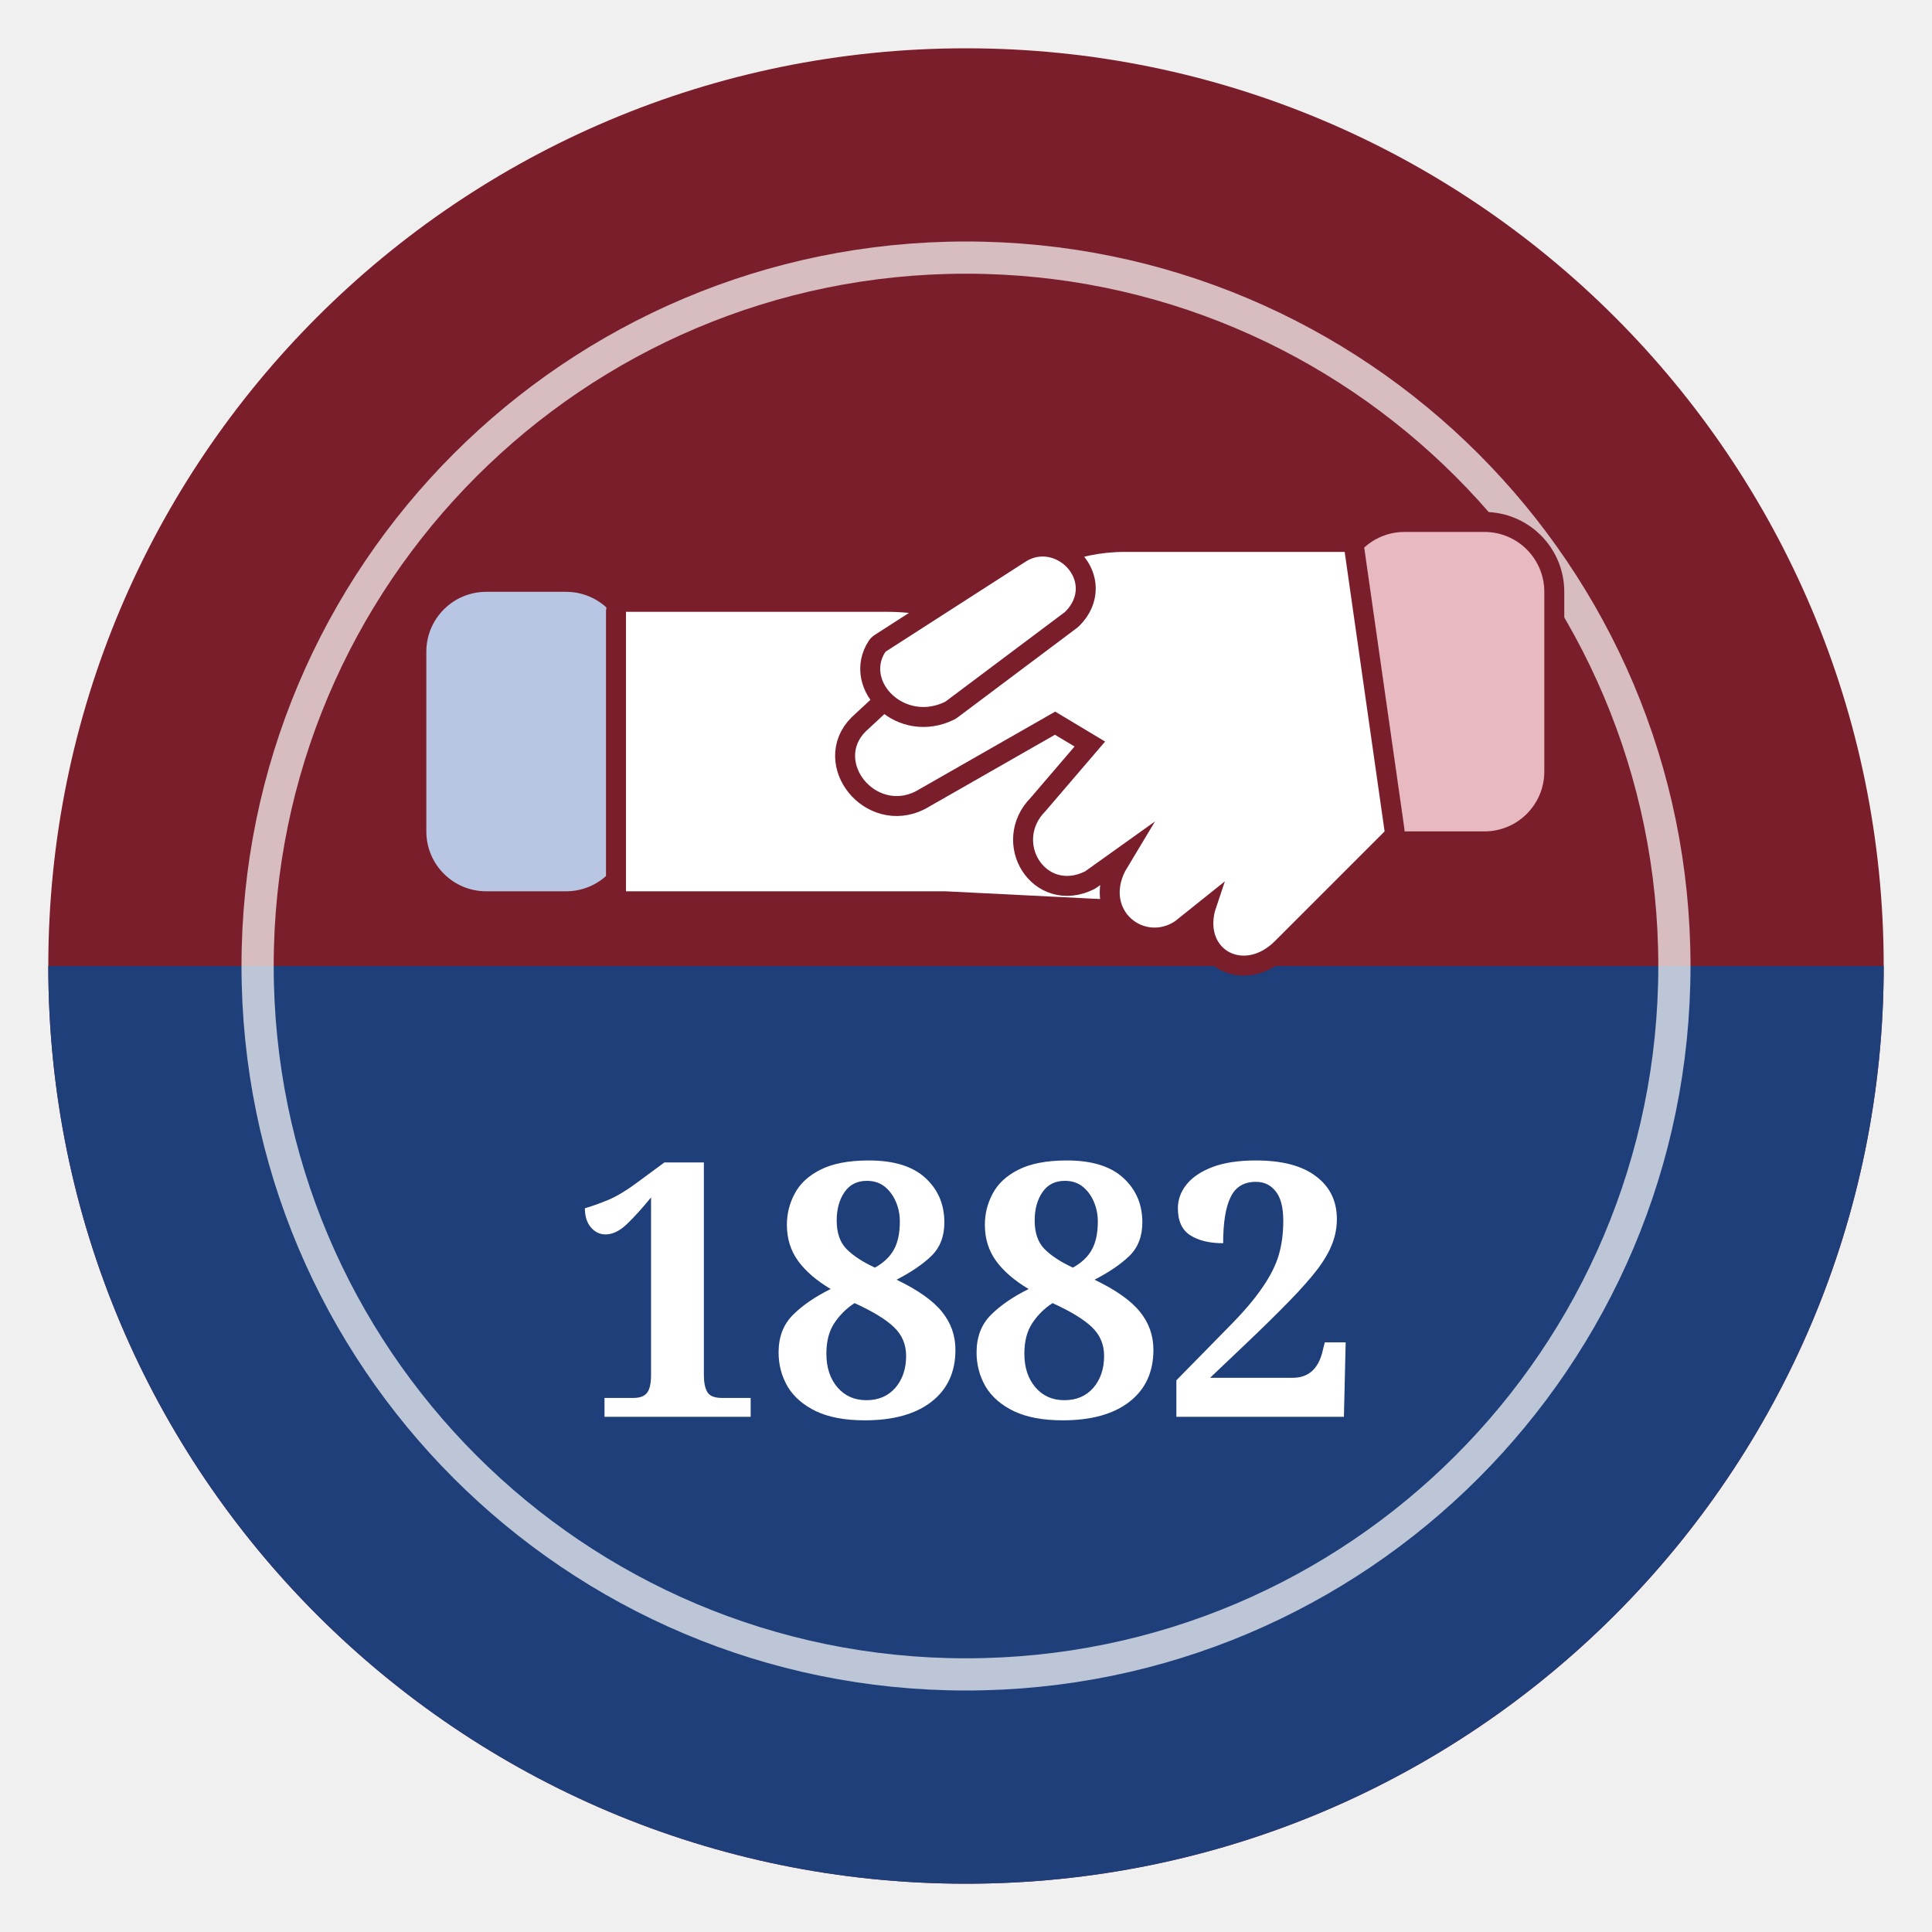
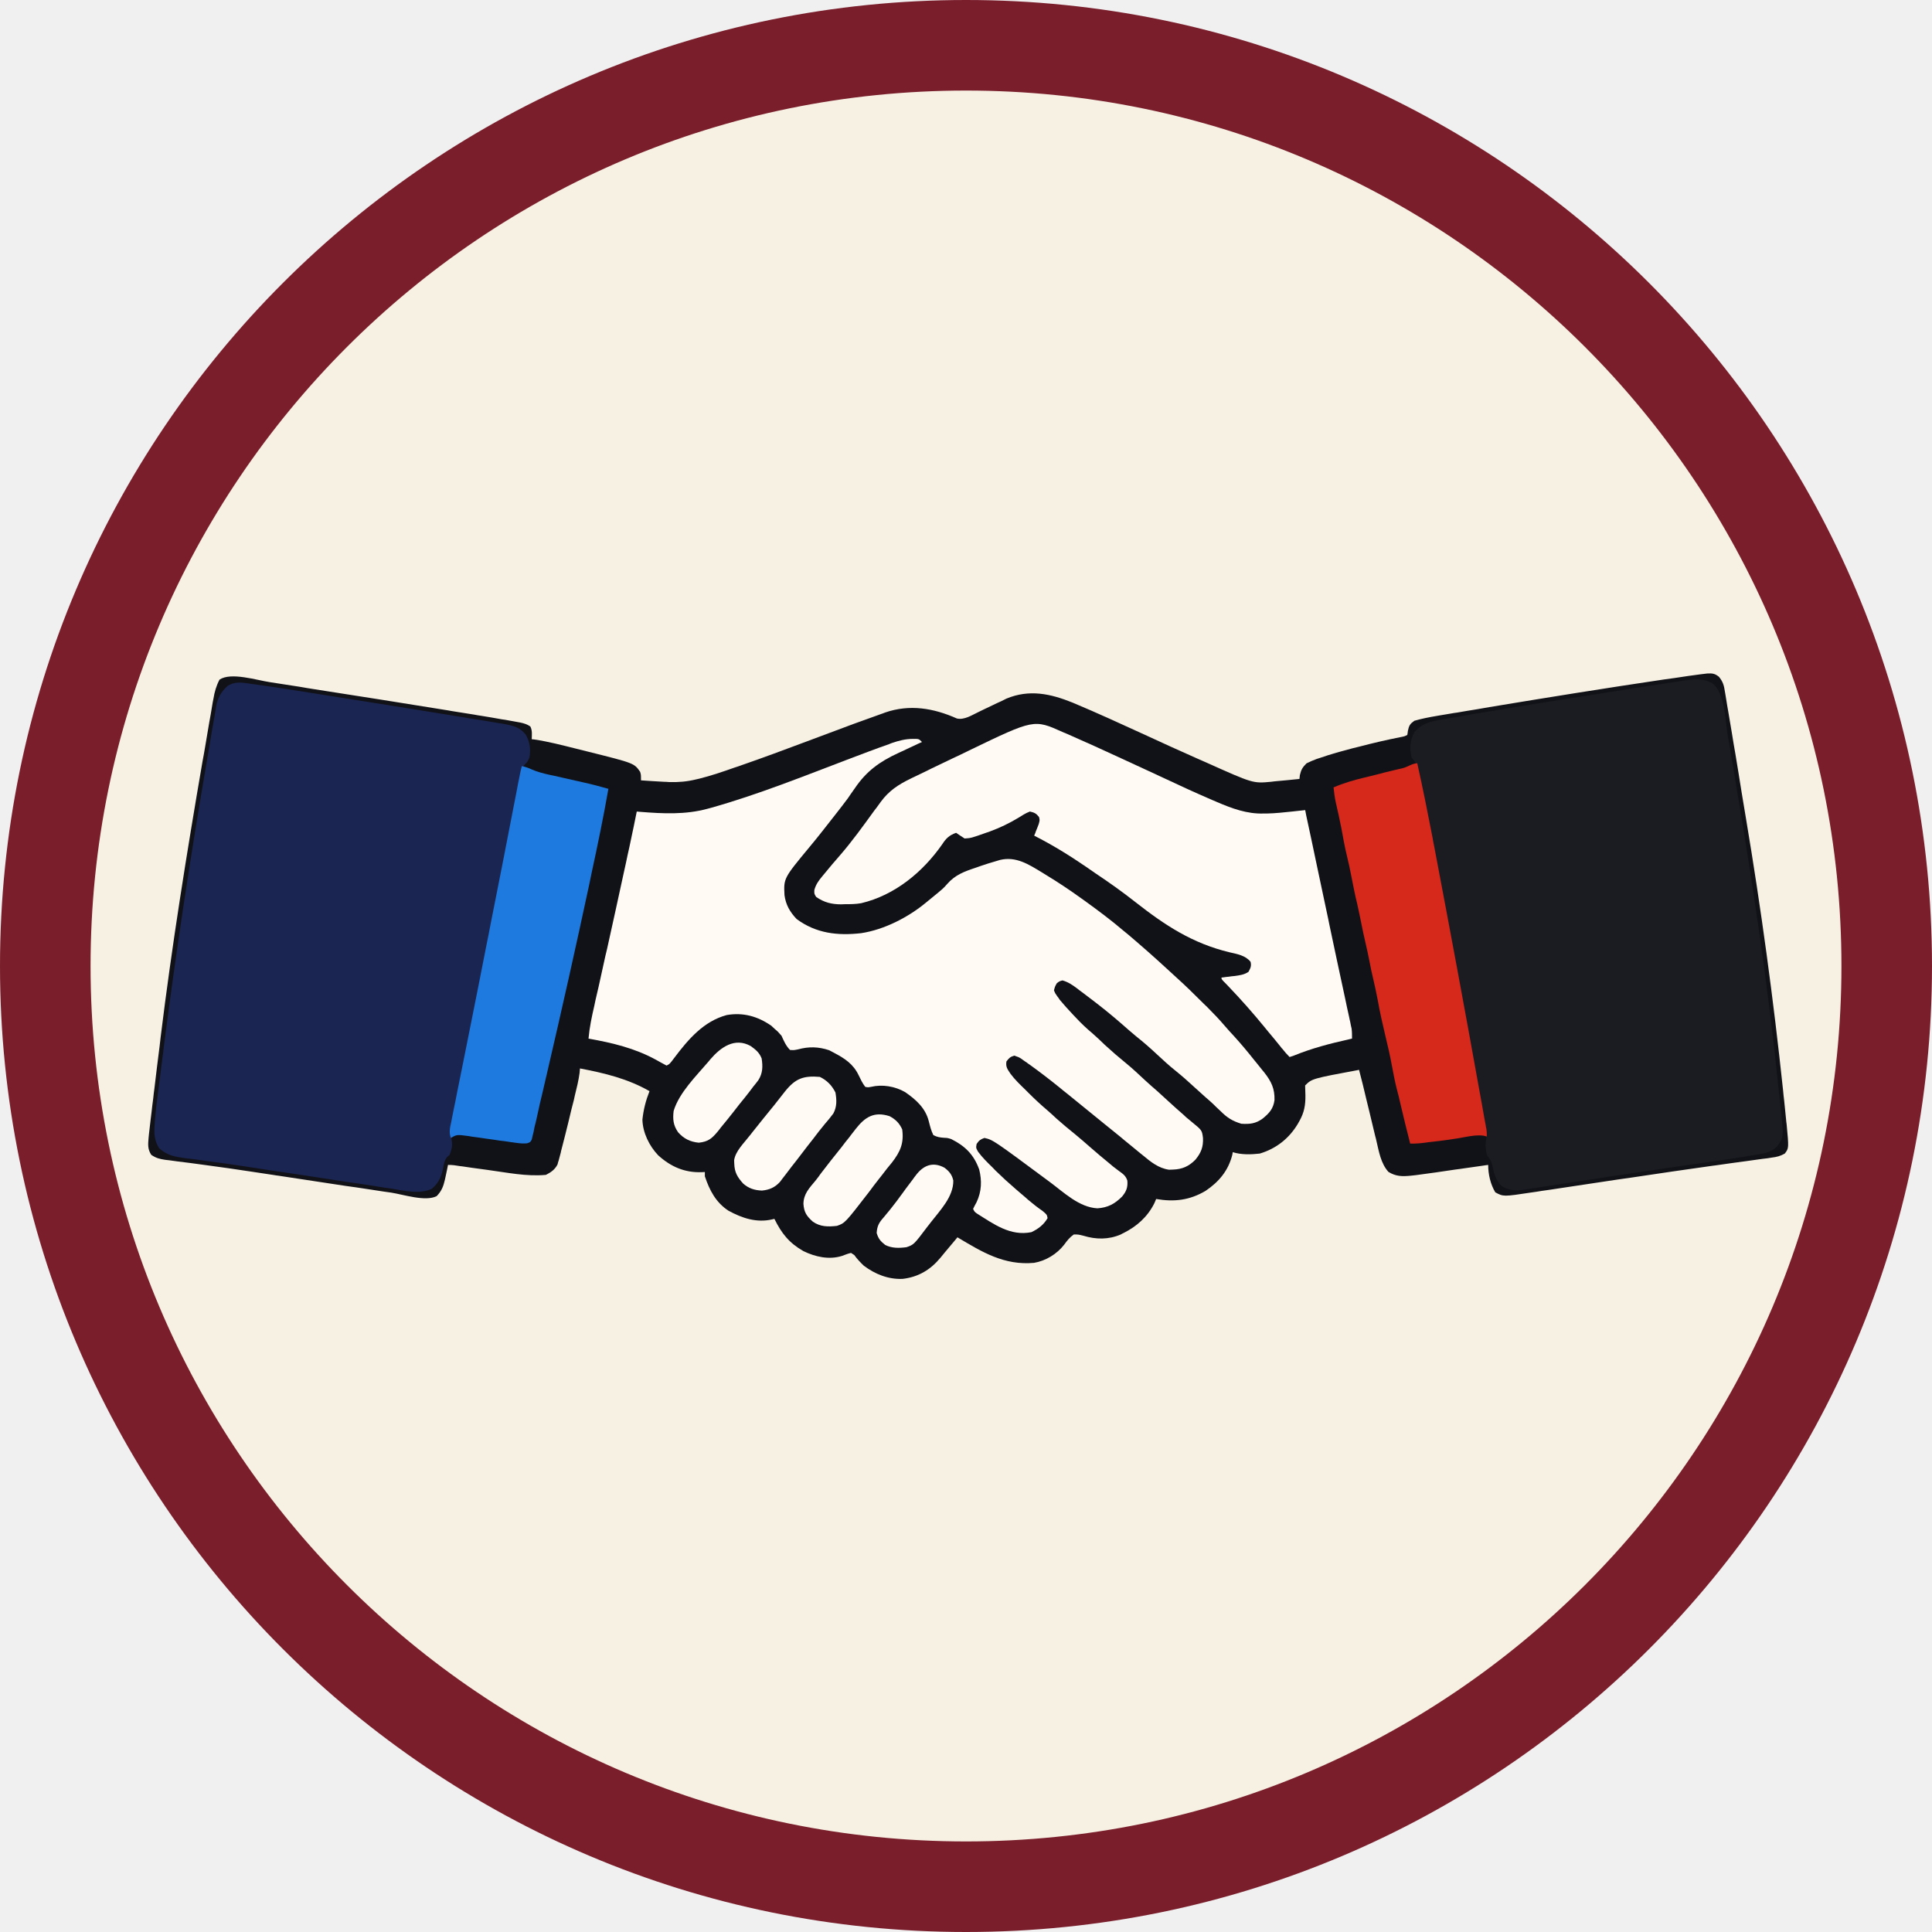
- <svg xmlns="http://www.w3.org/2000/svg" viewBox="0 0 120 120">
-   <circle cx="60" cy="60" r="57" fill="#7a1e2c" />
-   <path d="M3 60A57 57 0 0 0 117 60Z" fill="#1f3f7a" />
-   <circle cx="60" cy="60" r="44" fill="none" stroke="#fff" stroke-width="2" opacity=".7" />
-   <g transform="translate(24 7) scale(.62)" stroke="#7a1e2c" stroke-width="4" stroke-linejoin="round" paint-order="stroke">
-     <rect x="4" y="48" width="20" height="30" rx="6" fill="#b8c6e3" />
-     <path d="M24 50h26c6 0 10 2 14 6l16 14c4 4 1 10-4 9L56 78H24z" fill="#fff" />
-     <rect x="96" y="42" width="20" height="30" rx="6" fill="#e8b9c0" />
-     <path d="M96 44H74c-5 0-9 2-12 5L48 62c-3 3 1 8 5 6l14-8 5 3-6 7c-3 3 0 8 4 6l7-5-3 5c-2 4 2 7 5 5l5-4-1 3c-1 4 3 6 6 3l11-11z" fill="#fff" />
-     <path d="M50 54l14-9c3-2 7 2 4 5l-12 9c-4 2-8-2-6-5z" fill="#fff" />
+ <svg xmlns="http://www.w3.org/2000/svg" viewBox="0 0 64 64">
+   <circle cx="32" cy="32" r="30.5" fill="#f7f1e3" stroke="#7a1e2c" stroke-width="3" />
+   <g transform="translate(4.500 22.276) scale(0.047009)">
+     <path transform="translate(1107.27 0.7368469)" d="M0 0 C3.7 -0.2 5.4 0 8.3 2.3 C11.1 5.7 11.9 8.5 12.5 12.7 C12.6 13.5 12.8 14.2 12.9 15 C13.3 17.4 13.7 19.9 14.1 22.4 C14.4 24.1 14.7 25.9 15 27.6 C15.8 32.3 16.6 37.1 17.4 41.8 C18.2 46.8 19 51.7 19.9 56.7 C21.4 65.8 22.9 74.8 24.3 83.8 C25.3 89.8 26.3 95.8 27.3 101.8 C38 165.5 46.7 229.5 53.5 293.7 C53.7 296.2 54 298.7 54.3 301.2 C54.7 305.5 55.2 309.8 55.6 314.1 C55.7 315.2 55.8 316.4 56 317.6 C57.6 334.5 57.6 334.5 54.7 338.3 C51.7 340 49.1 340.7 45.7 341.1 C44.7 341.3 43.6 341.4 42.6 341.6 C41.5 341.7 40.3 341.9 39.2 342 C38 342.2 36.8 342.3 35.6 342.5 C32.9 342.9 30.3 343.2 27.7 343.6 C20.5 344.5 13.3 345.6 6.1 346.6 C5.3 346.7 4.5 346.8 3.7 346.9 C-15.1 349.5 -33.8 352.3 -52.6 355.1 C-56.1 355.6 -59.6 356.1 -63.1 356.6 C-77.1 358.7 -91 360.8 -105 362.9 C-108.9 363.5 -112.7 364.1 -116.6 364.6 C-119 365 -121.4 365.4 -123.8 365.7 C-143.6 368.7 -143.6 368.7 -149.3 365.6 C-152.7 359.9 -154.3 352.9 -154.3 346.3 C-155.5 346.4 -156.6 346.6 -157.9 346.8 C-162.4 347.4 -166.8 348.1 -171.3 348.7 C-173.3 349 -175.2 349.3 -177.1 349.5 C-186.5 350.9 -195.9 352.3 -205.3 353.5 C-206.6 353.6 -207.8 353.8 -209 353.9 C-215 354.5 -219.4 354.4 -224.6 351.2 C-230 345.2 -231.3 336.8 -233.1 329.2 C-233.3 328.1 -233.6 327.1 -233.9 326 C-234.7 322.7 -235.5 319.3 -236.3 316 C-236.8 313.8 -237.3 311.6 -237.9 309.3 C-238.7 306.2 -239.4 303 -240.2 299.9 C-241.8 293 -243.5 286.1 -245.3 279.3 C-278.5 285.5 -278.5 285.5 -283.3 290.3 C-283.2 292.6 -283.2 294.9 -283.1 297.2 C-283 304 -283.9 309.3 -287.3 315.3 C-287.7 316 -288.1 316.8 -288.6 317.6 C-294.7 327.7 -303.8 334.9 -315.3 338.3 C-321.5 339 -328.3 339.2 -334.3 337.3 C-334.4 337.9 -334.5 338.5 -334.6 339.1 C-337.4 350.3 -344 358.2 -353.5 364.6 C-364.7 371.2 -375.5 372.5 -388.3 370.3 C-388.7 371.4 -389.2 372.5 -389.7 373.6 C-394.5 383 -401.9 389.6 -411.3 394.3 C-411.9 394.6 -412.6 394.9 -413.2 395.3 C-421.8 399 -430.7 398.9 -439.5 396.2 C-443.1 395.3 -443.1 395.3 -446.3 395.3 C-449.2 397.3 -451 399.6 -453.1 402.5 C-458.2 409.1 -466.1 413.9 -474.3 415.3 C-495.3 417.2 -510.8 407.8 -528.3 397.3 C-528.9 398 -529.6 398.8 -530.2 399.6 C-532.5 402.3 -534.7 405 -537 407.7 C-538.1 409 -539.1 410.3 -540.2 411.6 C-547.3 420.2 -555.8 425.3 -567 426.6 C-577.1 427 -586.3 423.3 -594.3 417.3 C-596.8 414.9 -599 412.6 -601 409.8 C-601.8 409.3 -602.5 408.8 -603.3 408.3 C-605.5 408.8 -607.5 409.6 -609.6 410.4 C-618.8 413.3 -628.5 411.1 -636.9 407 C-646.9 401.3 -652.2 394.6 -657.3 384.3 C-657.5 384.3 -657.5 384.3 -659 384.7 C-669.9 387.2 -680 383.8 -689.6 378.6 C-698.5 372.8 -703 364.2 -706.3 354.3 C-706.3 353.3 -706.3 352.3 -706.3 351.3 C-706.9 351.3 -707.6 351.4 -708.3 351.4 C-720.4 351.9 -730.3 347.6 -739.2 339.5 C-745.5 332.9 -750.1 323.5 -750.3 314.3 C-749.5 307.1 -747.9 300.9 -745.3 294.3 C-760.7 285.5 -777 281.6 -794.3 278.3 C-794.4 279.4 -794.5 280.4 -794.6 281.6 C-795.3 286.9 -796.6 292.1 -797.9 297.3 C-798 297.8 -798 297.8 -798.6 300.5 C-799.2 302.7 -799.7 304.9 -800.3 307.1 C-801.1 310.4 -801.9 313.8 -802.7 317.1 C-804.2 323.2 -805.7 329.2 -807.3 335.3 C-807.5 336 -807.7 336.8 -807.8 337.5 C-808.3 339.4 -808.8 341.2 -809.3 343.1 C-809.6 344 -809.9 344.9 -810.1 345.9 C-811.9 349.5 -814.7 351.5 -818.3 353.3 C-832 354.6 -846 351.6 -859.5 349.8 C-863.2 349.3 -866.9 348.8 -870.5 348.3 C-872.8 348 -875.1 347.6 -877.3 347.3 C-878.3 347.2 -879.4 347.1 -880.4 346.9 C-880.8 346.8 -880.8 346.8 -883.1 346.5 C-885.3 346.3 -885.3 346.3 -887.3 346.3 C-887.4 346.8 -887.4 346.8 -888 349.8 C-888.3 351.4 -888.7 352.9 -889 354.5 C-889.2 355.2 -889.3 356 -889.5 356.8 C-890.6 361.5 -891.8 364.7 -895.3 368.3 C-903.3 372.3 -918.5 367.2 -927.4 365.8 C-929 365.6 -930.7 365.3 -932.4 365.1 C-936.7 364.4 -941.1 363.8 -945.5 363.1 C-950.1 362.4 -954.7 361.7 -959.3 361.1 C-975.1 358.7 -990.9 356.3 -1006.7 353.9 C-1007.8 353.8 -1008.9 353.6 -1010.1 353.4 C-1015.4 352.6 -1020.7 351.8 -1026 351 C-1036.7 349.4 -1047.4 347.8 -1058.2 346.4 C-1061.6 345.9 -1065 345.5 -1068.5 345 C-1071.7 344.6 -1074.9 344.2 -1078.1 343.8 C-1080.1 343.5 -1082 343.3 -1083.9 343 C-1084.8 342.9 -1085.7 342.8 -1086.6 342.7 C-1090.6 342.1 -1093 341.5 -1096.4 339.2 C-1099 335.2 -1098.7 331.9 -1098.3 327.3 C-1098.2 326.8 -1098.2 326.8 -1098 324.3 C-1097.6 320.8 -1097.2 317.3 -1096.8 313.9 C-1096.6 312.6 -1096.5 311.3 -1096.3 309.9 C-1095.9 306.4 -1095.5 302.8 -1095 299.2 C-1094.8 297 -1094.5 294.7 -1094.2 292.5 C-1093 282.5 -1091.8 272.4 -1090.5 262.4 C-1090.3 260.4 -1090 258.3 -1089.8 256.3 C-1081.8 191.2 -1071.4 126.6 -1060.3 62 C-1059.6 58.5 -1059 54.9 -1058.4 51.4 C-1057.5 45.9 -1056.5 40.4 -1055.6 34.8 C-1055.2 32.8 -1054.9 30.8 -1054.5 28.7 C-1054 25.9 -1053.6 23.1 -1053.1 20.3 C-1052.9 19.5 -1052.8 18.6 -1052.6 17.8 C-1051.8 12.9 -1050.6 8.7 -1048.3 4.3 C-1040.2 -1.1 -1022.2 4.7 -1012.8 6.1 C-1010.9 6.4 -1009 6.7 -1007 7 C-1001.9 7.8 -996.7 8.6 -991.5 9.4 C-988.3 10 -985.1 10.5 -981.9 11 C-950.3 15.9 -918.7 20.9 -887.2 26 C-886.8 26.1 -886.8 26.1 -884.4 26.5 C-879.2 27.3 -873.9 28.2 -868.7 29 C-867.1 29.3 -865.5 29.6 -863.9 29.8 C-859 30.6 -854.2 31.4 -849.3 32.3 C-848.5 32.4 -847.8 32.5 -847.1 32.6 C-844.9 33 -842.7 33.4 -840.5 33.8 C-839.2 34 -837.9 34.3 -836.6 34.5 C-833.8 35.1 -831.7 35.7 -829.3 37.3 C-827.8 40.2 -828.2 43 -828.3 46.3 C-828 46.3 -828 46.3 -826.4 46.5 C-816.5 48 -806.9 50.5 -797.3 52.9 C-794.3 53.6 -791.4 54.4 -788.5 55.1 C-756.1 63.2 -756.1 63.2 -751.9 69.3 C-751.3 71.3 -751.3 71.3 -751.3 75.3 C-745.9 75.7 -740.6 76 -735.3 76.3 C-734 76.3 -732.8 76.4 -731.5 76.5 C-724.8 76.7 -718.9 76.2 -712.4 74.6 C-711.7 74.4 -710.9 74.3 -710.2 74.1 C-701.8 72 -693.6 69.2 -685.4 66.3 C-683.7 65.8 -682.1 65.2 -680.4 64.6 C-665.1 59.3 -649.8 53.6 -634.6 47.9 C-599.4 34.7 -599.4 34.7 -582 28.5 C-581.1 28.2 -580.2 27.9 -579.3 27.5 C-561.9 21.5 -545.1 24.4 -528.7 31.7 C-523.4 32.9 -518.1 29.3 -513.4 27.1 C-512.1 26.5 -510.8 25.8 -509.5 25.2 C-507.4 24.2 -505.4 23.3 -503.4 22.3 C-501.4 21.3 -499.4 20.4 -497.4 19.5 C-496.2 18.9 -495 18.3 -493.8 17.7 C-477.7 11 -462.8 14.2 -447.2 20.5 C-430 27.7 -413 35.5 -396 43.3 C-383.9 48.9 -371.8 54.4 -359.6 59.8 C-357.4 60.8 -355.2 61.7 -353 62.7 C-320 77.5 -320 77.5 -307.3 76.3 C-306.5 76.2 -305.7 76.1 -304.9 76 C-299 75.5 -293.1 74.9 -287.3 74.3 C-287.2 73.4 -287.1 72.5 -287 71.6 C-286.1 67.7 -285.1 66.1 -282.3 63.3 C-279.8 62.1 -277.6 61.1 -275.1 60.2 C-274.4 60 -273.7 59.7 -272.9 59.5 C-265.2 56.8 -257.4 54.7 -249.5 52.6 C-248 52.2 -246.5 51.9 -245 51.5 C-235.5 49 -226 46.8 -216.4 44.9 C-213.3 44.3 -213.3 44.3 -211.3 43.3 C-211.1 42.3 -211 41.4 -210.9 40.5 C-210.1 36.6 -209.4 35.5 -206.3 33.3 C-201.1 31.8 -195.9 30.8 -190.6 29.9 C-189.8 29.8 -189.1 29.6 -188.3 29.5 C-185.9 29.1 -183.5 28.7 -181.1 28.3 C-179.4 28 -177.7 27.7 -176 27.5 C-171.4 26.7 -166.8 25.9 -162.2 25.2 C-159.3 24.7 -156.5 24.2 -153.6 23.7 C-112.6 16.9 -71.5 10.3 -30.4 4.2 C-28 3.9 -25.5 3.5 -23.1 3.2 C-19.8 2.7 -16.4 2.2 -13.1 1.7 C-12.6 1.6 -12.6 1.6 -10.1 1.3 C-6.7 0.8 -3.4 0.4 0 0 Z " fill="#111218" />
+     <path transform="translate(81.25 8.039062)" d="M0 0 C1 0.1 2 0.3 3 0.4 C19.3 2.7 35.6 5.3 51.9 7.9 C54.8 8.3 57.7 8.8 60.6 9.3 C88.7 13.7 116.7 18.2 144.8 22.8 C147.4 23.2 150 23.6 152.5 24.1 C156.6 24.7 160.6 25.4 164.7 26 C166.1 26.3 167.6 26.5 169.1 26.8 C171.1 27.1 173.1 27.4 175.1 27.8 C176.2 27.9 177.4 28.1 178.5 28.3 C185 29.6 189.4 30.6 193.5 35.8 C196.5 41 197.1 46.1 196.1 51.9 C194.7 55 194.7 55 193.3 56.3 C191.2 58.6 191 60.4 190.4 63.4 C190.2 64.5 190 65.7 189.7 66.8 C189.5 68.1 189.3 69.3 189 70.6 C188.8 72 188.5 73.3 188.2 74.6 C187.7 77.6 187.1 80.5 186.6 83.4 C185.7 88.1 184.8 92.8 183.8 97.5 C183.5 99.2 183.2 100.8 182.9 102.5 C182.8 102.9 182.8 102.9 182.4 105 C181.9 107.6 181.4 110.2 180.9 112.8 C178.4 125.6 175.9 138.4 173.3 151.2 C173.1 152.1 172.9 153 172.8 154 C171.8 158.7 170.8 163.5 169.9 168.2 C163.4 200.6 156.9 233.1 150.7 265.6 C150.4 267 150.1 268.4 149.8 269.8 C149.2 273.2 148.6 276.5 147.9 279.8 C146.7 286 145.5 292.1 144.2 298.2 C144 299.3 143.7 300.4 143.5 301.6 C143 303.7 142.6 305.8 142.1 307.9 C141 313.2 140.6 317.6 141.5 323 C141.9 326.3 141 328.9 139.8 332 C139.3 332.4 138.8 332.8 138.3 333.2 C136 335.8 135.7 338.9 135.1 342.2 C133.7 348.1 131.9 351.9 127.2 355.9 C118.3 359.8 108.2 357.2 99 355.7 C97.4 355.5 95.7 355.2 94 355 C89.6 354.3 85.2 353.6 80.8 352.9 C76.1 352.2 71.5 351.5 66.9 350.9 C59.6 349.7 52.2 348.6 44.9 347.5 C35.1 346 25.3 344.5 15.5 343.1 C10.1 342.3 4.8 341.4 -0.6 340.6 C-9.4 339.3 -18.3 337.9 -27.2 336.8 C-30.9 336.3 -34.7 335.8 -38.4 335.2 C-41 334.9 -43.5 334.6 -46 334.3 C-53.3 333.3 -59.4 332.4 -64.9 327.1 C-68.2 321.9 -68.5 316.6 -68 310.7 C-68 310 -67.9 309.3 -67.9 308.6 C-67.2 300.1 -66.1 291.6 -65 283.1 C-64.8 281.3 -64.5 279.5 -64.3 277.8 C-63.7 273 -63.1 268.3 -62.5 263.5 C-62.1 260.6 -61.7 257.6 -61.4 254.6 C-52.8 187.8 -42.7 121.3 -31.3 54.9 C-30.6 51 -30 47.1 -29.3 43.2 C-28.6 38.6 -27.8 34.1 -27 29.5 C-26.7 27.8 -26.4 26.1 -26.1 24.4 C-25.7 22.1 -25.3 19.8 -24.9 17.4 C-24.8 16.8 -24.7 16.1 -24.6 15.4 C-23.5 9.6 -21.1 5.7 -16.8 1.6 C-11.3 -2 -6.2 -0.9 0 0 Z " fill="#1b2552" />
+     <path transform="translate(1111.938 8.375)" d="M0 0 C8 8 8 25 9.8 35.7 C10.1 37.8 10.5 39.9 10.9 42 C11.8 47.5 12.7 53 13.7 58.6 C14.3 62 14.8 65.5 15.4 68.9 C27.6 141.1 38.4 213.5 45.8 286.3 C46.1 288.8 46.4 291.4 46.6 294 C46.8 295.7 47 297.5 47.2 299.3 C47.3 300.1 47.4 300.9 47.5 301.8 C49.2 319 49.2 319 44.9 325.3 C41.1 329.3 37.1 330.2 31.7 331.2 C31.4 331.2 31.4 331.2 29.6 331.5 C22.5 332.8 15.3 333.8 8.2 334.9 C6.8 335.1 5.4 335.3 3.9 335.5 C0.1 336 -3.7 336.6 -7.5 337.2 C-15 338.2 -22.5 339.3 -30 340.4 C-30.9 340.5 -31.7 340.7 -32.6 340.8 C-46.1 342.8 -59.6 344.8 -73.1 346.8 C-79.2 347.8 -85.2 348.7 -91.2 349.6 C-96.2 350.3 -101.1 351.1 -106 351.8 C-110.6 352.6 -115.3 353.3 -119.9 354 C-121.7 354.2 -123.4 354.5 -125.1 354.8 C-127.4 355.1 -129.8 355.5 -132.1 355.8 C-132.8 355.9 -133.5 356.1 -134.2 356.2 C-139.7 357 -145.2 356.5 -149.9 353.3 C-153.8 348.7 -155.1 344.3 -156.2 338.4 C-157 335.5 -158.1 334 -159.9 331.6 C-160.7 327.7 -161.2 324.9 -160.4 321 C-159.8 316.8 -160.5 313.2 -161.3 309.1 C-161.4 308.3 -161.6 307.4 -161.7 306.6 C-162.2 304 -162.7 301.4 -163.2 298.8 C-163.5 297 -163.8 295.3 -164.1 293.6 C-164.9 289.4 -165.7 285.2 -166.5 281 C-166.9 278.7 -167.3 276.5 -167.8 274.2 C-169 267.3 -170.4 260.4 -171.8 253.5 C-173.9 243.2 -175.8 232.8 -177.5 222.3 C-178.6 215.3 -179.9 208.4 -181.4 201.5 C-182.8 194.5 -184 187.5 -185.2 180.6 C-187.3 169 -189.6 157.4 -191.9 145.9 C-194.2 134.7 -196.3 123.4 -198.2 112.2 C-199.5 104.8 -201 97.5 -202.6 90.2 C-203.7 85 -204.7 79.8 -205.6 74.6 C-205.7 73.9 -205.8 73.2 -205.9 72.4 C-206.5 69.5 -207 66.5 -207.4 63.5 C-208.3 58.3 -209.5 55.8 -212.9 51.6 C-214.5 45.4 -214.1 39.4 -210.9 33.6 C-205.8 27.7 -200.3 26.3 -192.8 25 C-191.7 24.8 -190.6 24.6 -189.4 24.4 C-185.9 23.8 -182.4 23.2 -178.9 22.6 C-176.7 22.2 -174.4 21.8 -172.2 21.4 C-165.1 20.2 -158 19 -150.9 17.9 C-149 17.6 -147 17.2 -145.1 16.9 C-118.5 12.5 -92 8.3 -65.4 4.2 C-61.9 3.6 -58.4 3.1 -55 2.5 C-49.4 1.7 -43.8 0.8 -38.2 -0 C-36.1 -0.3 -34 -0.7 -31.9 -1 C-29.1 -1.4 -26.3 -1.8 -23.4 -2.3 C-22.6 -2.4 -21.8 -2.5 -20.9 -2.7 C-13.9 -3.7 -6 -4.4 0 0 Z " fill="#1b1b22" />
+     <path transform="translate(272 66)" d="M0 0 C2.6 0.5 4.7 1.3 7.1 2.4 C11.2 4.2 15.4 5.2 19.8 6.2 C20.2 6.3 20.2 6.3 22.3 6.7 C25 7.3 27.6 7.9 30.2 8.5 C32.9 9.1 35.5 9.7 38.1 10.3 C39.7 10.6 41.4 11 43 11.4 C49 12.7 55 14.3 61 16 C57.5 36 53.4 55.8 49.1 75.6 C48.6 78 48.1 80.5 47.6 82.9 C38.1 127.3 28.2 171.5 17.9 215.7 C17.7 216.8 17.4 217.9 17.1 219.1 C15.7 225.4 14.2 231.6 12.7 237.9 C12 241.2 11.2 244.5 10.5 247.9 C10 250.1 9.5 252.3 8.9 254.5 C8.7 255.6 8.5 256.6 8.3 257.7 C8.2 258.1 8.2 258.1 7.6 260.5 C7.4 261.4 7.2 262.2 7 263.1 C6 265 6 265 3.7 265.8 C1.1 266 -1.1 265.9 -3.7 265.5 C-4.6 265.4 -5.5 265.3 -6.5 265.1 C-6.9 265.1 -6.9 265.1 -9.4 264.7 C-11.4 264.4 -13.5 264.1 -15.5 263.9 C-18.8 263.4 -22 262.9 -25.2 262.5 C-28.4 262 -31.5 261.6 -34.6 261.2 C-35.1 261.1 -35.1 261.1 -37.5 260.7 C-45.8 259.6 -45.8 259.6 -50 262 C-51.5 258.1 -50.6 254.6 -49.7 250.6 C-49.7 250.3 -49.7 250.3 -49.3 248.4 C-48.8 245.9 -48.3 243.4 -47.8 240.9 C-47.4 239.1 -47.1 237.3 -46.7 235.6 C-46 231.7 -45.2 227.9 -44.4 224 C-43.2 217.9 -41.9 211.7 -40.7 205.6 C-39.2 198.1 -37.7 190.6 -36.2 183.1 C-32.4 164.1 -28.6 145 -24.9 126 C-23.9 121.3 -23 116.5 -22.1 111.8 C-16.5 83.7 -11 55.7 -5.6 27.6 C-5 24.7 -4.5 21.8 -3.9 18.9 C-3.5 17 -3.2 15.1 -2.8 13.1 C-2.6 12 -2.3 10.8 -2.1 9.6 C-1.9 8.6 -1.7 7.6 -1.5 6.6 C-1.1 4.4 -0.6 2.2 0 0 Z " fill="#1f7ae0" />
+     <path transform="translate(903 64)" d="M0 0 C3.9 17.5 7.4 35 10.8 52.6 C11.2 54.9 11.6 57.2 12.1 59.5 C22.9 116.4 33.5 173.2 43.7 230.2 C44.1 232.4 44.5 234.5 44.9 236.7 C45.6 240.6 46.3 244.5 47 248.5 C47.2 249.6 47.4 250.7 47.6 251.9 C47.8 253 48 254 48.2 255 C48.3 255.9 48.5 256.8 48.7 257.7 C49 260 49 260 49 263 C48.2 262.8 47.4 262.6 46.6 262.4 C42.2 261.9 38.5 262.5 34.1 263.3 C32.4 263.6 30.7 263.9 29.1 264.2 C28.2 264.3 27.4 264.5 26.5 264.6 C20.4 265.6 14.2 266.3 8 267 C7.7 267 7.7 267 5.9 267.3 C2.3 267.8 -1.3 268.1 -5 268 C-7.3 259 -9.5 250.1 -11.6 241.1 C-12.5 237 -13.5 233 -14.6 228.9 C-15.9 223.7 -16.9 218.3 -17.9 213 C-19.2 205.9 -20.8 199 -22.5 192 C-24.5 183.6 -26.4 175.2 -27.9 166.7 C-28.9 161.5 -30 156.4 -31.2 151.3 C-32.1 147.7 -32.8 144.1 -33.5 140.5 C-34.4 135.8 -35.4 131.2 -36.5 126.5 C-37.6 121.8 -38.6 117.2 -39.5 112.5 C-40.4 107.9 -41.4 103.4 -42.4 98.8 C-44 92.4 -45.2 85.9 -46.5 79.4 C-47.4 74.7 -48.4 70.1 -49.5 65.6 C-51.1 59 -52.3 52.4 -53.5 45.7 C-54.7 39.7 -56 33.7 -57.4 27.7 C-58.2 24.1 -58.6 20.6 -59 17 C-51.8 13.9 -44.6 11.8 -37 10 C-34.4 9.4 -31.8 8.7 -29.2 8.1 C-25 7 -20.8 5.9 -16.5 4.9 C-15.8 4.7 -15.1 4.6 -14.3 4.4 C-12.9 4.1 -11.5 3.7 -10.1 3.4 C-6.6 2.5 -3.4 0 0 0 Z " fill="#d7281c" />
+     <path transform="translate(653.125 42)" d="M0 0 C1.3 0.5 2.5 1.1 3.8 1.6 C7.8 3.4 11.8 5.2 15.9 7 C17.2 7.6 18.6 8.2 20 8.8 C32.8 14.6 45.5 20.5 58.3 26.4 C90.3 41.3 90.3 41.3 105.4 47.9 C106.5 48.3 107.6 48.8 108.7 49.3 C119.2 53.8 129.9 57.8 141.6 57.4 C142.3 57.4 143 57.4 143.8 57.4 C149.8 57.3 155.8 56.6 161.7 56 C162.6 55.9 163.5 55.8 164.4 55.7 C166.6 55.5 168.7 55.2 170.9 55 C171 55.6 171 55.6 171.6 58.7 C174.1 70.3 176.6 81.9 179 93.5 C180.3 99.5 181.5 105.4 182.8 111.4 C184.3 118.3 185.7 125.2 187.2 132.1 C187.4 133.3 187.7 134.4 187.9 135.6 C191.6 153.1 195.3 170.5 199.1 188 C200 192.3 200.9 196.7 201.9 201 C202.1 202 202.3 203.1 202.6 204.2 C202.7 205 202.9 205.9 203.1 206.8 C203.2 207.2 203.2 207.2 203.6 209 C203.9 211.3 203.9 213.6 203.9 216 C203.2 216.2 202.5 216.3 201.8 216.5 C188.4 219.5 175.6 222.8 162.9 228 C161.9 228.3 160.9 228.7 159.9 229 C158 227.1 156.4 225.3 154.8 223.2 C154.5 223 154.5 223 153.3 221.4 C151.8 219.6 150.3 217.8 148.9 216 C147.4 214.2 145.9 212.4 144.4 210.6 C143.7 209.7 143 208.8 142.2 207.9 C134.1 198 125.8 188.6 117 179.4 C116.3 178.7 115.6 178 115 177.3 C114.7 177 114.7 177 113.2 175.5 C111.9 174 111.9 174 111.9 173 C112.9 172.9 113.9 172.8 115 172.6 C116.4 172.5 117.8 172.3 119.1 172.1 C119.8 172 120.5 172 121.2 171.9 C124.8 171.4 127.9 171 130.9 169 C132.4 166.3 133.1 164.9 132.4 161.9 C128.8 157.4 122.9 156.4 117.6 155.2 C91.4 148.9 72.1 136.2 51.1 119.7 C42.1 112.6 32.8 106 23.2 99.6 C20.9 98 18.7 96.5 16.4 94.9 C4.7 86.9 -7.4 79.4 -20.1 73 C-19.8 72.3 -19.5 71.6 -19.2 70.9 C-19.1 70.4 -19.1 70.4 -18.1 68 C-17.7 67 -17.3 66 -16.9 64.9 C-16.1 62 -16.1 62 -16.7 59.8 C-18.7 57.3 -20 56.7 -23.1 56 C-26.1 57.1 -28.6 58.8 -31.2 60.4 C-37.7 64.3 -44.1 67.4 -51.2 70 C-51.9 70.3 -52.7 70.6 -53.5 70.8 C-64.5 74.7 -64.5 74.7 -69.1 75 C-71.1 73.7 -73.1 72.4 -75.1 71 C-79.9 72.7 -82.2 74.9 -84.9 79.1 C-98.6 98.7 -118.3 115 -142 120.6 C-145.9 121.3 -149.7 121.3 -153.6 121.3 C-154 121.3 -154 121.3 -156.1 121.4 C-162.7 121.4 -168.1 120.1 -173.7 116.2 C-175.1 114 -175.1 114 -175 111.3 C-173.9 107.3 -171.9 104.6 -169.3 101.5 C-168.8 100.9 -168.3 100.3 -167.8 99.7 C-164.4 95.5 -160.9 91.4 -157.4 87.4 C-148.5 77.2 -140.7 66.3 -132.8 55.4 C-132.5 55 -132.5 55 -131.1 53.2 C-130.2 51.9 -129.2 50.5 -128.2 49.2 C-122.5 41.4 -115.8 37 -107.1 32.8 C-106.2 32.3 -105.2 31.9 -104.2 31.4 C-101.2 29.9 -98.2 28.5 -95.1 27 C-94.2 26.5 -93.2 26.1 -92.3 25.6 C-87.5 23.3 -82.8 21.1 -78.1 18.8 C-74 16.9 -69.8 14.9 -65.8 12.9 C-20.2 -9.1 -20.2 -9.1 0 0 Z " fill="#fffbf4" />
+     <path transform="translate(547.6875 46.8125)" d="M0 0 C0.8 -0 1.5 -0 2.3 -0 C4.3 0.2 4.3 0.2 6.3 2.2 C5.4 2.6 4.5 3 3.6 3.4 C0.3 5 -3.1 6.5 -6.4 8.1 C-7.8 8.8 -9.3 9.4 -10.7 10.1 C-23.5 16 -32.9 22.8 -40.9 34.6 C-42 36.2 -43.1 37.8 -44.2 39.3 C-44.5 39.7 -44.5 39.7 -45.9 41.8 C-51 48.7 -56.4 55.4 -61.7 62.2 C-62.4 63.1 -63.1 64 -63.9 65 C-66.8 68.7 -69.8 72.4 -72.8 76 C-91.2 98.2 -91.2 98.2 -90.6 110.1 C-89.7 116.9 -86.8 121.9 -82.1 126.9 C-68.4 137.1 -53.1 138.8 -36.5 136.9 C-20.2 134.4 -3.3 125.7 9.3 115.2 C10.4 114.3 11.5 113.4 12.6 112.5 C21.4 105.3 21.4 105.3 24 102.3 C29.7 95.8 36 93.5 44.1 90.8 C45.3 90.4 46.5 90 47.8 89.5 C51.3 88.3 54.8 87.2 58.3 86.2 C59.3 85.9 60.3 85.6 61.3 85.3 C72.6 82.6 81.6 88.5 91 94.2 C92 94.8 92.9 95.4 93.9 96 C102.3 101.1 110.4 106.5 118.3 112.2 C119.1 112.7 119.9 113.3 120.7 113.9 C130.1 120.7 139.4 127.6 148.3 135.2 C149.4 136.1 150.5 137 151.6 137.9 C160.9 145.8 170 153.8 179 162.1 C181 164 183.1 165.9 185.1 167.7 C191.8 173.7 198.2 180 204.6 186.4 C205.5 187.2 206.3 188.1 207.2 188.9 C211.6 193.3 215.8 197.7 219.8 202.4 C221.9 204.8 224 207.2 226.2 209.5 C231.1 214.9 235.8 220.5 240.3 226.2 C240.8 226.8 241.2 227.3 241.7 227.9 C243.2 229.8 244.7 231.6 246.2 233.5 C246.7 234.1 247.1 234.6 247.6 235.2 C252.5 241.5 254.9 246.5 254.7 254.5 C253.9 260.6 251 263.8 246.3 267.6 C241.5 271.1 237.3 271.6 231.3 271.2 C225.1 269.3 221.4 267 216.8 262.4 C215.7 261.3 214.5 260.3 213.4 259.2 C213.1 258.9 213.1 258.9 211.8 257.6 C210 255.9 208.1 254.2 206.2 252.6 C203.5 250.2 200.7 247.7 198 245.2 C193.8 241.3 189.5 237.5 184.9 233.8 C180.5 230.3 176.4 226.5 172.3 222.7 C167.4 218.1 162.4 213.7 157.2 209.6 C153.7 206.7 150.4 203.8 147 200.8 C140 194.7 132.7 188.8 125.3 183.2 C124.7 182.7 124 182.2 123.3 181.7 C121.3 180.2 119.3 178.6 117.2 177.1 C116.6 176.7 116 176.2 115.4 175.7 C112.2 173.3 109.2 171.3 105.3 170.2 C103.1 170.8 103.1 170.8 101.3 172.2 C100 174.5 100 174.5 99.3 177.2 C100.2 179.4 100.2 179.4 101.7 181.5 C102.3 182.3 102.9 183 103.4 183.9 C106.4 187.5 109.5 190.9 112.7 194.3 C113.3 195 113.9 195.6 114.6 196.3 C118.3 200.3 122.2 204 126.4 207.5 C129.4 210.1 132.2 212.8 135.1 215.6 C140.1 220.2 145.2 224.6 150.5 228.9 C154.9 232.5 159.1 236.5 163.3 240.4 C166.2 243.1 169.2 245.7 172.2 248.3 C175 250.8 177.6 253.2 180.3 255.7 C183.7 258.8 187.1 261.9 190.6 264.9 C190.9 265.2 190.9 265.2 192.4 266.6 C193.8 267.7 195.1 268.8 196.5 270 C203.6 275.8 203.6 275.8 204.3 281.2 C204.6 287.5 203 291.6 199 296.5 C194.4 301.2 189.7 303.3 183.1 303.5 C182.2 303.5 181.3 303.6 180.4 303.6 C173.1 302.6 167.5 298.1 162 293.5 C161.7 293.2 161.7 293.2 160 291.9 C158.1 290.3 156.2 288.8 154.3 287.2 C152.5 285.7 150.7 284.2 148.9 282.8 C148 282 147.1 281.3 146.3 280.6 C142.6 277.6 139 274.7 135.3 271.7 C130.7 267.9 126.1 264.2 121.4 260.4 C117.3 257 113.2 253.7 109.1 250.4 C107 248.8 105 247.1 102.9 245.4 C96.1 239.9 89.2 234.6 82.1 229.5 C81.3 229 80.6 228.5 79.9 227.9 C79.5 227.7 79.5 227.7 77.8 226.5 C77.5 226.3 77.5 226.3 76 225.2 C74.3 224.2 74.3 224.2 71.3 223.2 C68.5 224 67.5 225 65.8 227.3 C65.2 231.2 66.5 232.7 68.6 235.9 C71.7 240.1 75.4 243.6 79.1 247.2 C79.5 247.6 79.5 247.6 81.5 249.6 C85.7 253.8 90 257.8 94.6 261.7 C96.8 263.6 99 265.6 101.1 267.6 C105.4 271.4 109.8 275.1 114.3 278.7 C117.8 281.6 121.3 284.6 124.8 287.7 C129.3 291.6 133.7 295.4 138.3 299.1 C139.2 299.8 140 300.5 140.9 301.3 C142.4 302.5 144 303.6 145.5 304.8 C148.2 306.7 150 308.1 151 311.3 C151.4 316 150.3 318.9 147.3 322.5 C142.1 327.7 137.3 330.3 129.9 330.8 C117 330.1 106.3 319.6 96.3 312.2 C56.4 282.6 56.4 282.6 50.3 281.2 C47.5 282.2 46.5 282.9 44.8 285.4 C44.3 288.2 44.3 288.2 45.8 290.9 C48.8 295 52.4 298.5 56.1 302.1 C56.7 302.8 57.4 303.5 58.1 304.2 C62.7 308.7 67.4 313 72.3 317.2 C73.5 318.2 74.7 319.3 75.9 320.3 C77 321.3 78.2 322.3 79.3 323.2 C79.9 323.8 80.5 324.3 81.1 324.8 C84.4 327.6 87.7 330.2 91.2 332.6 C94.3 335.2 94.3 335.2 94.8 337.7 C92.1 342.4 88.2 345.3 83.4 347.6 C68.5 350.6 56.9 341.9 44.9 334.4 C43.3 333.2 43.3 333.2 42.3 331.2 C43.1 329.6 43.9 328 44.8 326.4 C48.3 318.9 48.6 311.4 46.6 303.4 C42.8 292.9 36.7 286.9 26.9 282 C24.3 281.2 24.3 281.2 21.9 281.1 C19 280.9 16.9 280.6 14.3 279.2 C12.7 276 12 273 11.1 269.5 C8.8 260.2 2.1 254.2 -5.6 248.9 C-12.7 244.8 -21.7 243.3 -29.6 245.2 C-31.8 245.6 -31.8 245.6 -33.7 245.2 C-35.7 242.6 -36.9 240 -38.3 237.1 C-42.1 229.1 -48.1 225.2 -55.7 221.2 C-56.8 220.6 -57.9 220 -59.1 219.4 C-66.6 216.9 -73.4 216.7 -81.1 218.8 C-84.1 219.4 -84.1 219.4 -86.7 219.2 C-89.6 216.3 -91 212.9 -92.7 209.2 C-95.2 206.3 -95.2 206.3 -97.7 204.2 C-98.4 203.5 -99.1 202.9 -99.8 202.2 C-109.4 195.5 -119.7 192.6 -131.3 194.6 C-147.6 199 -158.4 211.7 -168.2 224.7 C-171.5 229.1 -171.5 229.1 -173.7 230.2 C-176.2 228.9 -178.7 227.5 -181.2 226.1 C-196.2 217.9 -211.9 214.2 -228.7 211.2 C-228 203.3 -226.4 195.7 -224.6 188 C-224.3 186.6 -224 185.2 -223.7 183.7 C-223 180.7 -222.3 177.7 -221.6 174.7 C-220 167.4 -218.4 160.2 -216.8 152.9 C-216.4 151.3 -216 149.6 -215.6 147.9 C-211.6 130 -207.7 112 -203.8 94.1 C-203.3 91.8 -202.8 89.6 -202.3 87.3 C-201.6 83.8 -200.8 80.2 -200 76.7 C-199.6 74.8 -199.2 72.9 -198.8 71 C-197.4 64.4 -196 57.8 -194.7 51.2 C-193.9 51.3 -193.2 51.3 -192.4 51.4 C-176.4 52.7 -160.3 53.5 -144.7 49.2 C-143.8 49 -143 48.7 -142.1 48.5 C-109.1 39.2 -77.1 26.3 -45 14.1 C-35.7 10.6 -26.4 7 -16.9 3.7 C-16.3 3.4 -15.6 3.2 -14.9 2.9 C-9.9 1.2 -5.3 0 0 0 Z " fill="#fffbf4" />
+     <path transform="translate(433.2812 263.2695)" d="M0 0 C3.5 2.5 6.1 4.6 7.7 8.7 C8.6 14.3 8.5 19.2 5.4 24 C4.2 25.6 3 27.2 1.7 28.7 C1.3 29.2 1.3 29.2 -0.7 31.9 C-3 34.9 -5.4 37.9 -7.8 40.8 C-9.3 42.8 -10.9 44.7 -12.4 46.7 C-15.3 50.4 -18.3 54.1 -21.3 57.7 C-21.6 58.2 -21.6 58.2 -23.4 60.4 C-27.5 65.3 -30.1 67.4 -36.6 68.1 C-42.6 67.5 -47.2 65.3 -51.2 60.7 C-54.6 55.8 -55 51.5 -54.3 45.7 C-50.4 32.8 -38.4 21.1 -29.8 11 C-29.6 10.7 -29.6 10.7 -28.4 9.3 C-21.1 0.8 -11.2 -6.3 0 0 Z " fill="#fffbf4" />
+     <path transform="translate(482 285)" d="M0 0 C5 2.4 8.5 6 11 11 C11.9 16.3 12.1 21 9.5 25.8 C7.6 28.4 5.6 30.8 3.5 33.2 C0.6 36.7 -2.2 40.3 -4.9 43.9 C-6.1 45.5 -7.4 47 -8.6 48.6 C-11.1 51.8 -13.6 55.1 -16.1 58.4 C-17.3 60 -18.5 61.5 -19.8 63.1 C-21.2 65 -22.7 67 -24.2 68.9 C-24.9 69.8 -25.6 70.7 -26.3 71.6 C-26.9 72.4 -27.5 73.2 -28.1 74 C-31.7 77.9 -35.5 79.6 -40.8 80.1 C-46 79.9 -50.2 78.6 -54.1 75.1 C-58.1 70.6 -60.1 67.3 -60.3 61.2 C-60.3 60.4 -60.4 59.5 -60.4 58.7 C-59.4 52.2 -53.5 46.7 -49.6 41.6 C-49 40.8 -48.3 40.1 -47.7 39.2 C-42.5 32.6 -37.2 26.1 -31.9 19.6 C-29.4 16.5 -27 13.4 -24.6 10.3 C-17.3 1.2 -11.7 -1 0 0 Z " fill="#fffbf4" />
+     <path transform="translate(531.1367 312.6836)" d="M0 0 C4.3 2.3 6.9 4.9 8.9 9.3 C10.2 19.1 7.6 24.9 1.8 32.5 C0.6 34 -0.6 35.5 -1.8 36.9 C-3 38.5 -4.3 40.1 -5.5 41.7 C-6.1 42.5 -6.8 43.3 -7.4 44.1 C-9.8 47.1 -12.1 50.2 -14.4 53.3 C-31.4 75.3 -31.4 75.3 -37.1 77.3 C-43.3 78 -48.9 78 -54.1 74.3 C-58.5 70.4 -60.3 67.6 -60.7 61.8 C-60.6 54.7 -56.5 50.6 -52.1 45.3 C-50.9 43.8 -49.7 42.2 -48.6 40.6 C-43.8 34.3 -38.9 28.1 -33.9 21.9 C-32 19.4 -30.1 16.9 -28.1 14.5 C-27.6 13.8 -27.2 13.2 -26.6 12.5 C-25.7 11.3 -24.8 10.1 -23.8 8.9 C-17.3 0.6 -10.9 -3.5 0 0 Z " fill="#fffbf4" />
+     <path transform="translate(569.8438 349.0117)" d="M0 0 C3.3 2.5 5.3 4.9 6.2 9 C6.4 20.5 -3.3 30.2 -10 38.9 C-10.7 39.8 -11.3 40.7 -12.1 41.6 C-21.6 54.2 -21.6 54.2 -26.8 56 C-32 56.7 -37.1 56.8 -41.8 54.4 C-45.2 51.7 -46.6 50 -47.8 46 C-47.5 41 -46.1 38.6 -42.8 34.9 C-39.6 31.1 -36.5 27.3 -33.6 23.4 C-32.9 22.4 -32.1 21.4 -31.4 20.4 C-30 18.5 -28.6 16.7 -27.3 14.8 C-25.5 12.5 -23.8 10.2 -22.1 7.9 C-21.6 7.1 -21 6.4 -20.4 5.6 C-15.2 -1.5 -8.4 -4.6 0 0 Z " fill="#fffbf4" />
  </g>
-   <text x="60" y="88" text-anchor="middle" font-family="Georgia,serif" font-weight="800" font-size="22" fill="#fff">1882</text>
</svg>
